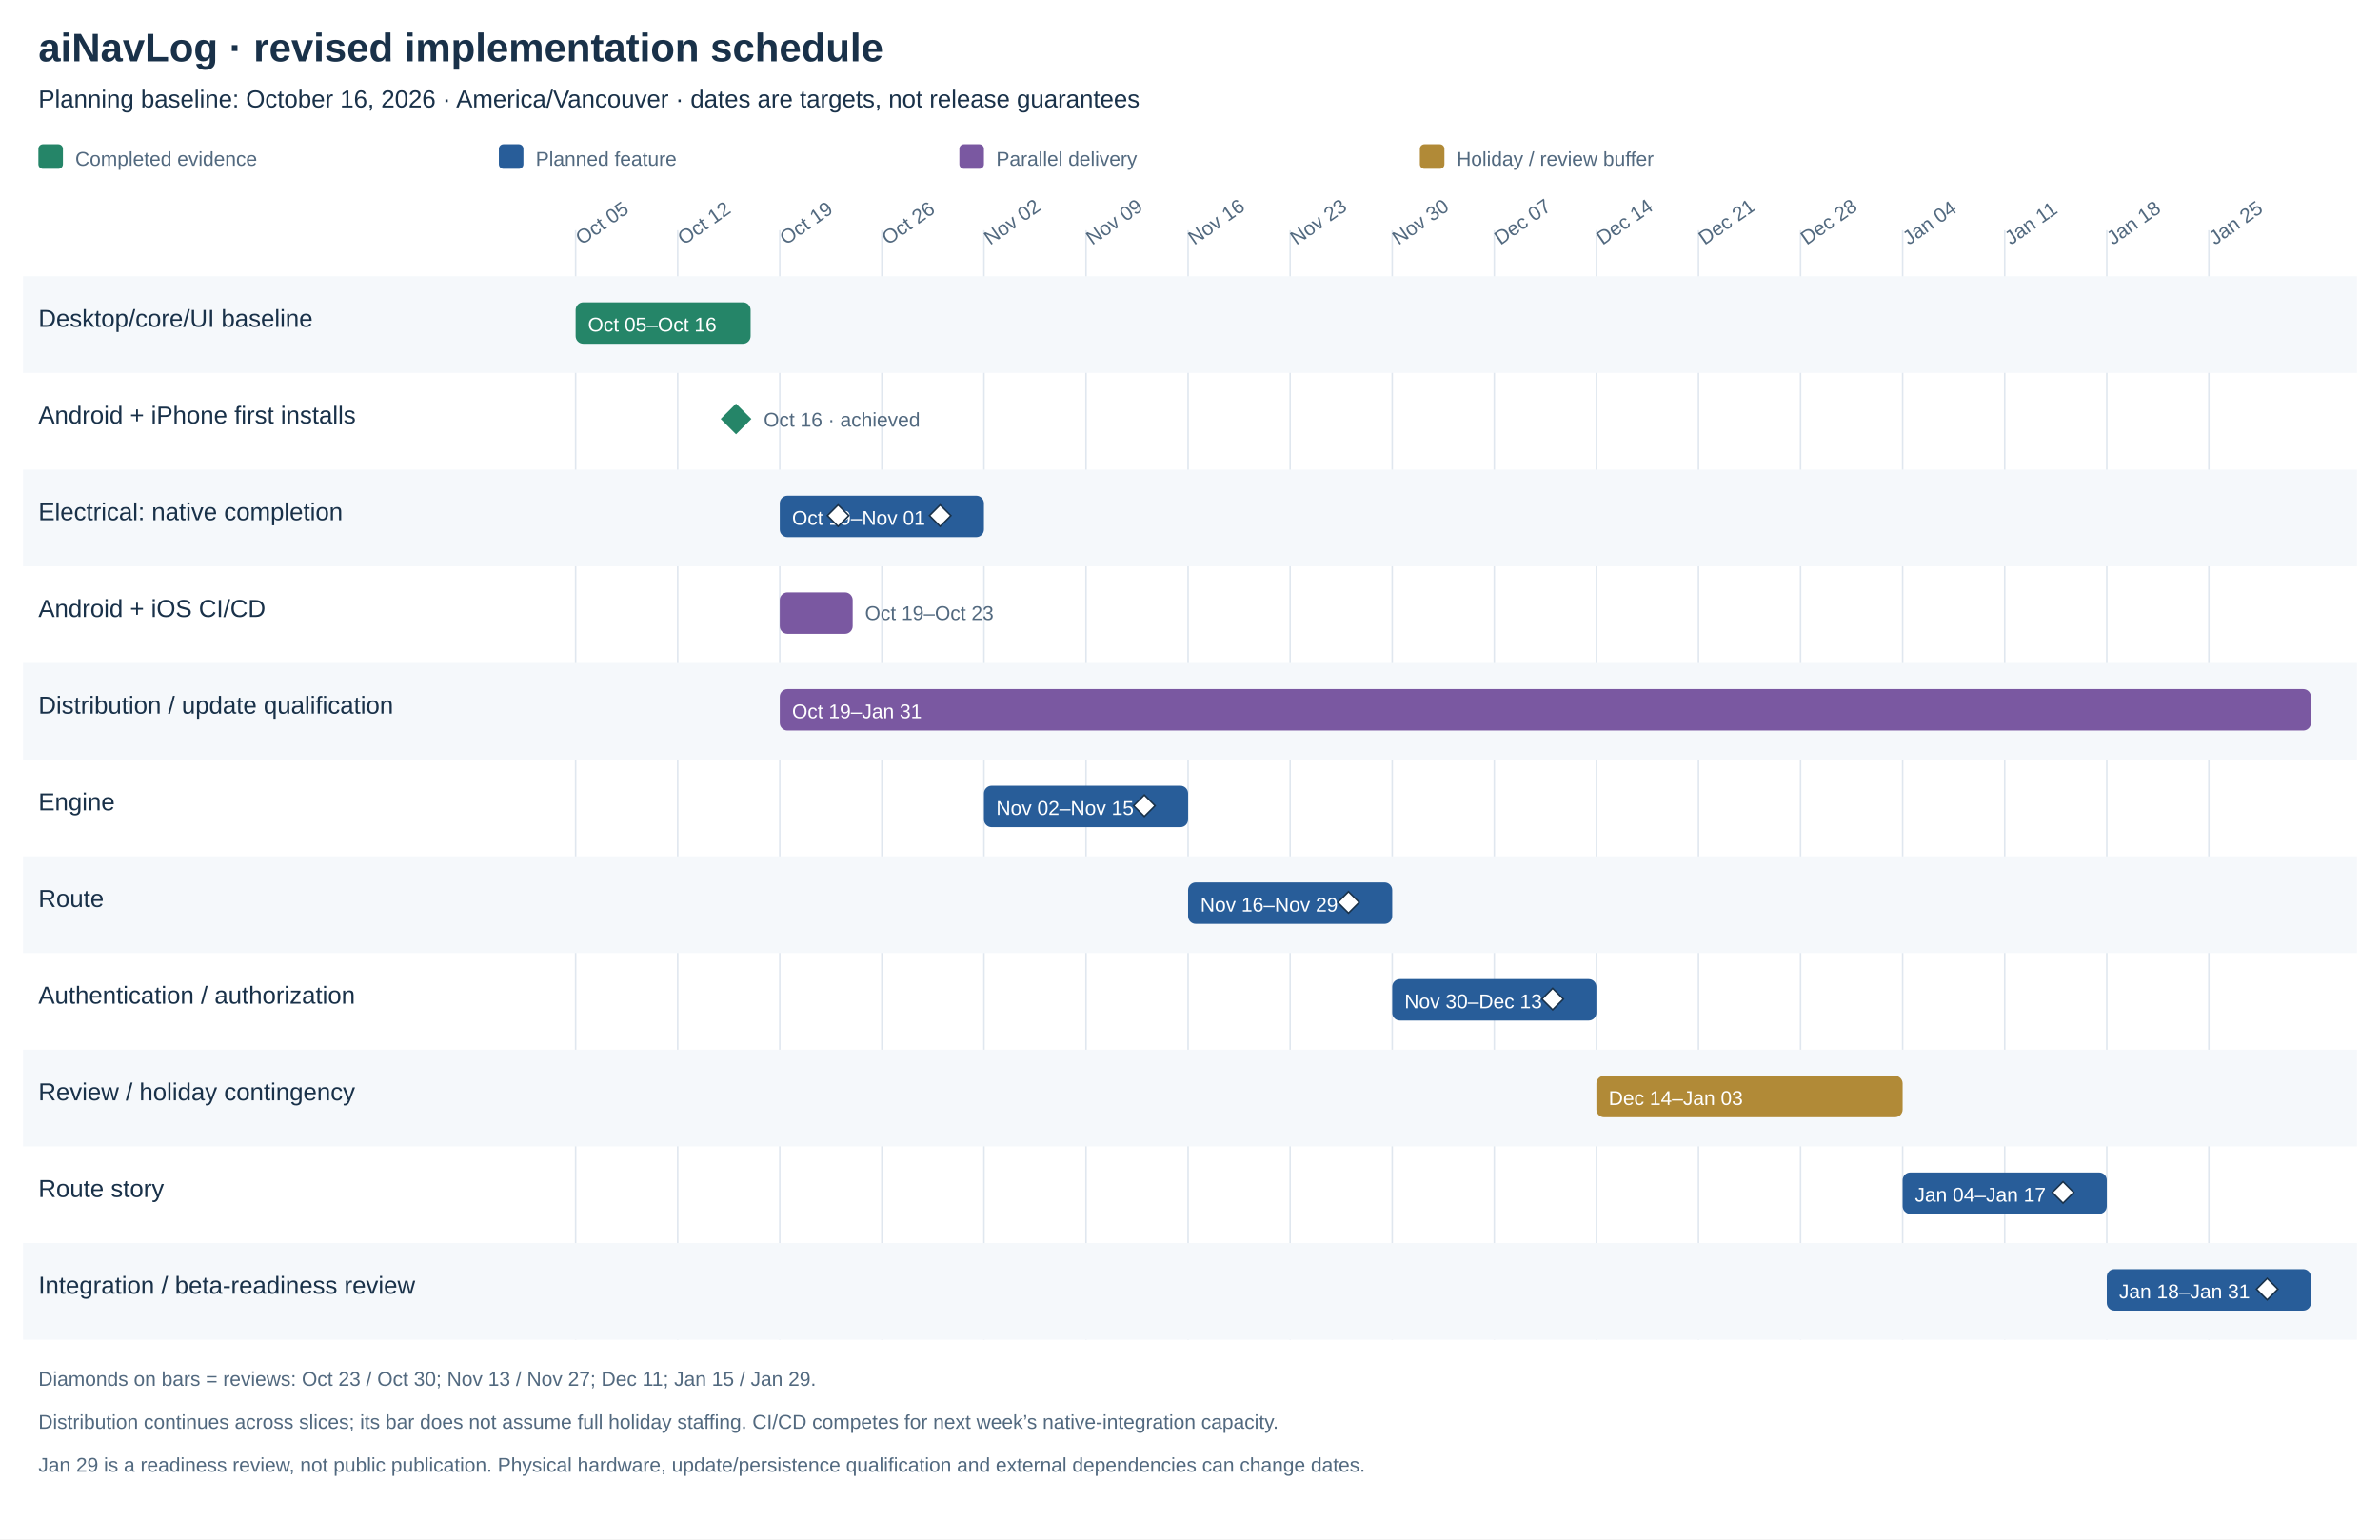
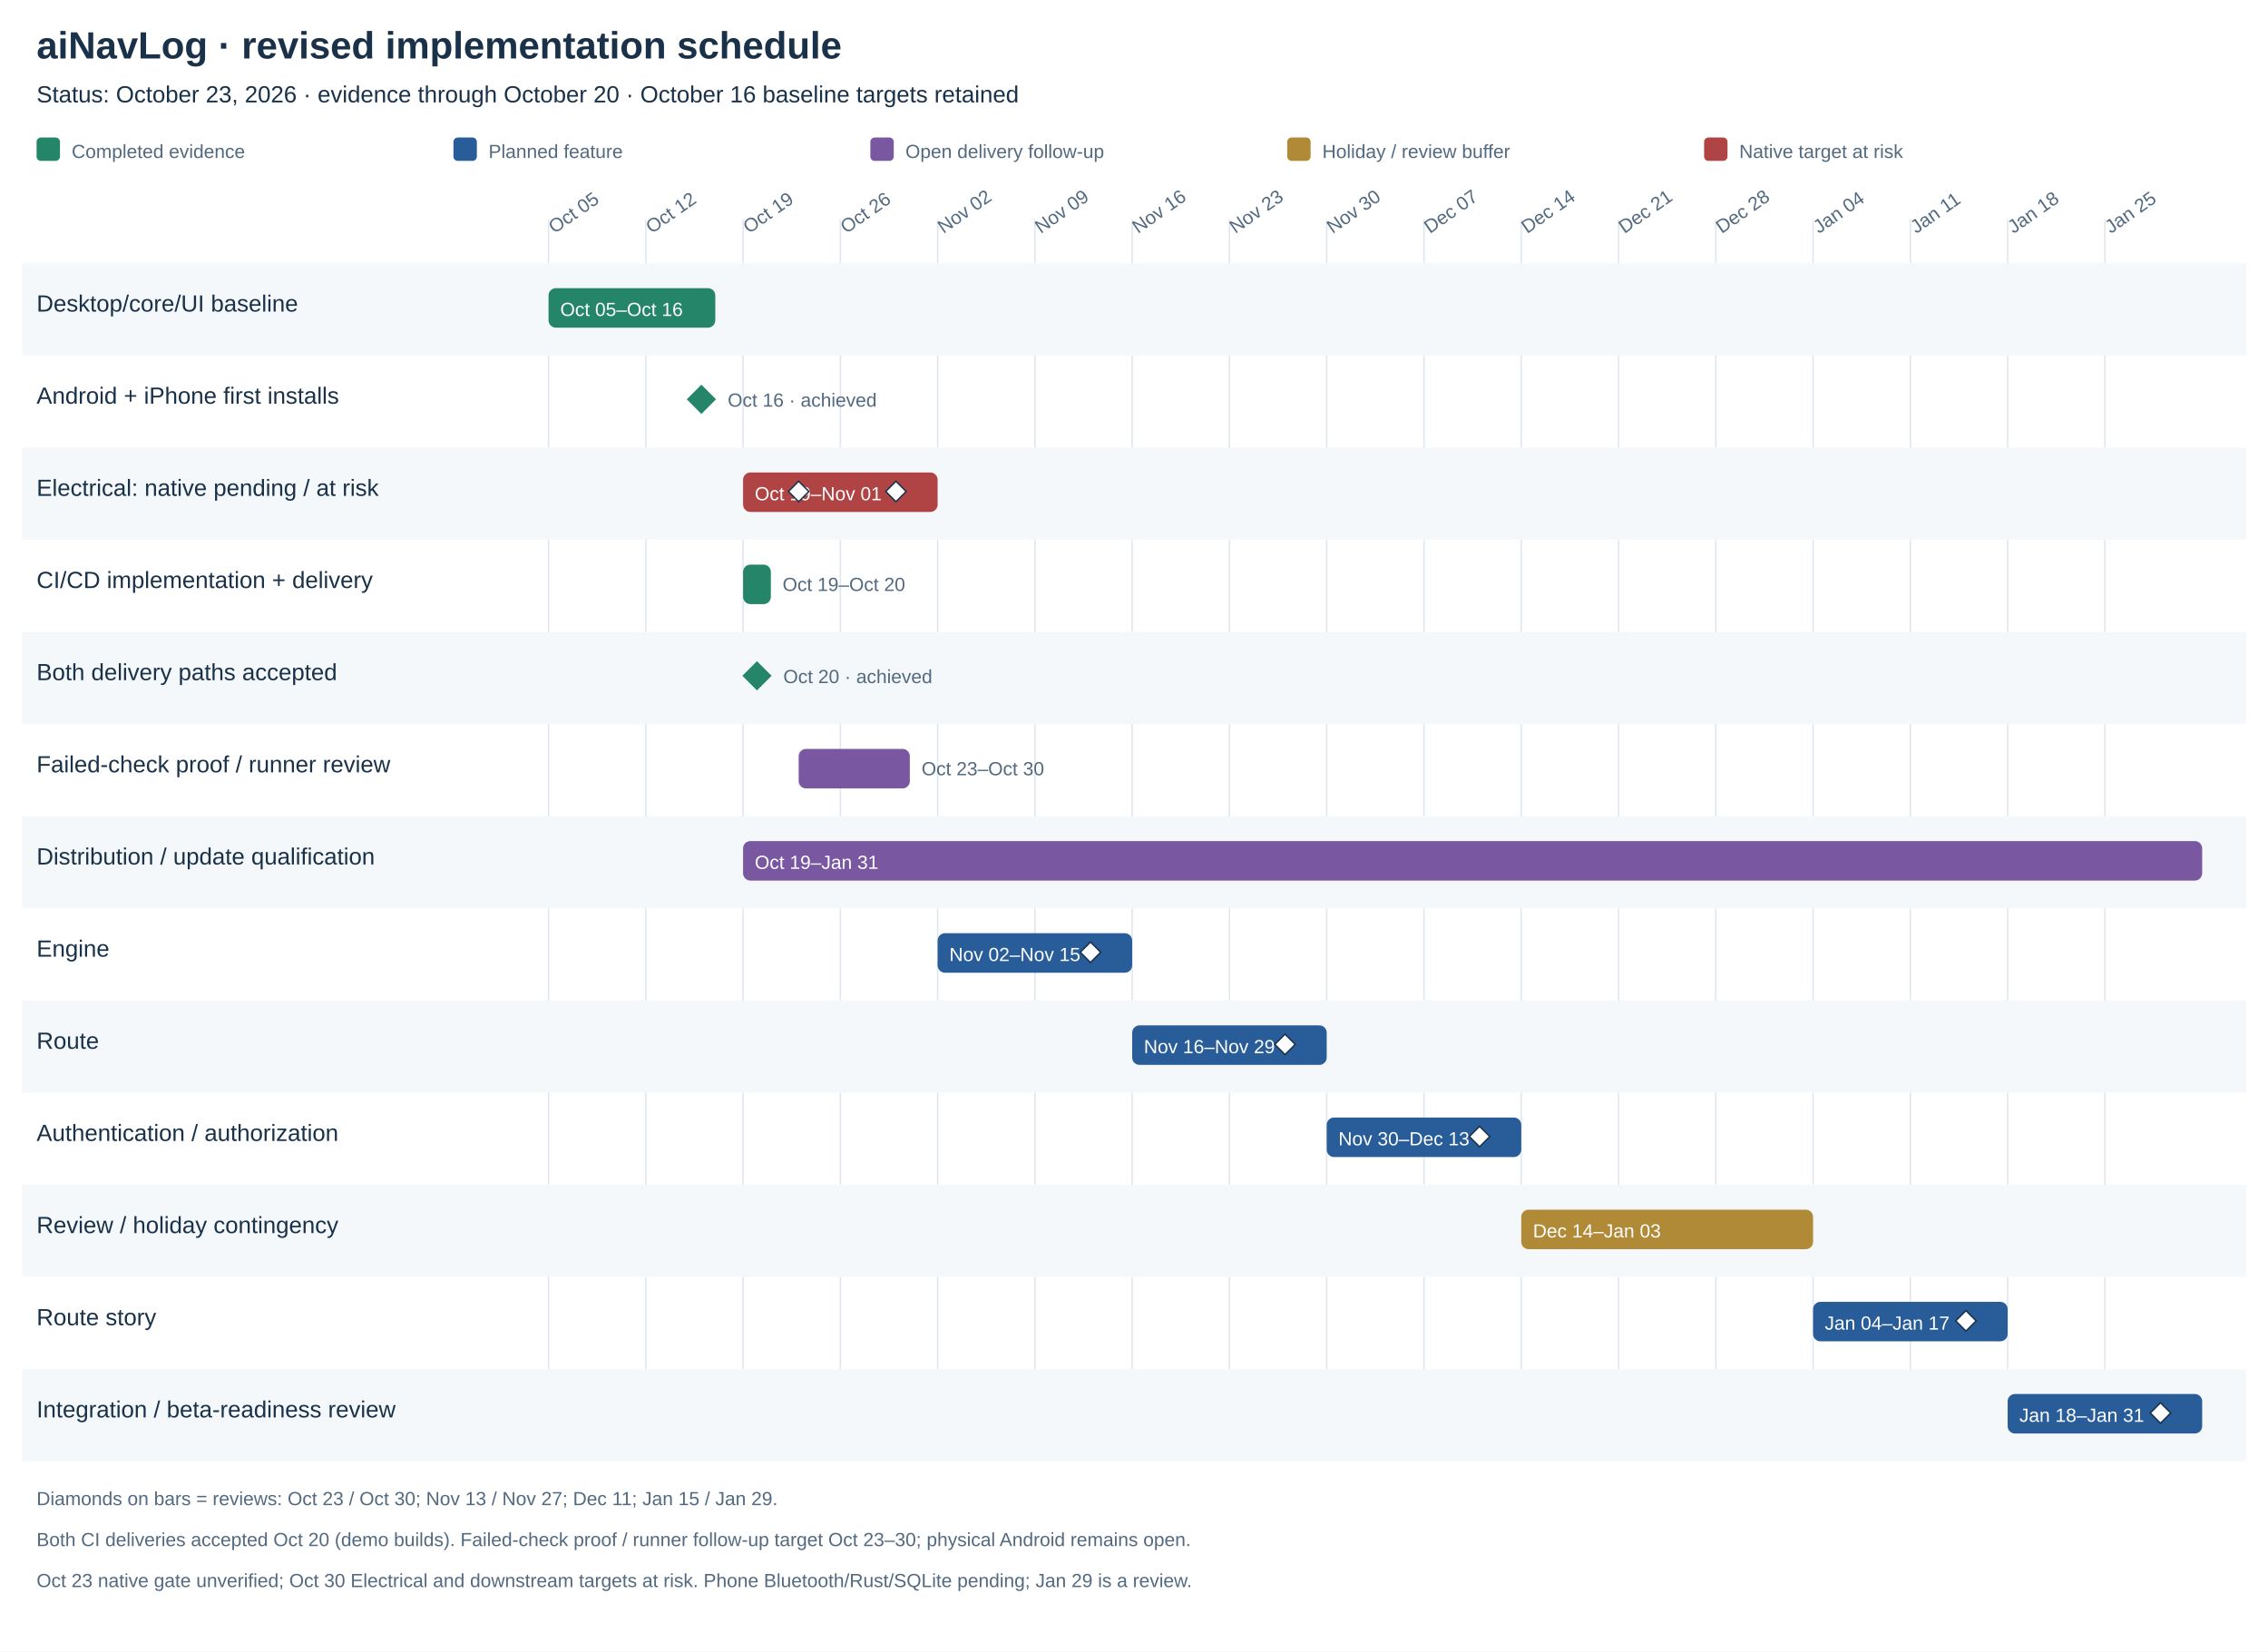
- <svg xmlns="http://www.w3.org/2000/svg" viewBox="0 0 1550.5 1003" role="img" aria-labelledby="title desc">
+ <svg xmlns="http://www.w3.org/2000/svg" viewBox="0 0 1550.5 1129" role="img" aria-labelledby="title desc">
  <style>text{font-family:Arial,sans-serif;fill:#193149}.h{font-size:26px;font-weight:bold}.label{font-size:16px}.small{font-size:13px;fill:#52697f}</style>
-   <rect width="1550.5" height="1003" fill="white" />
+   <rect width="1550.5" height="1129" fill="white" />
  <text x="25" y="40" class="h">aiNavLog · revised implementation schedule</text>
-   <text x="25" y="70" class="label">Planning baseline: October 16, 2026 · America/Vancouver · dates are targets, not release guarantees</text>
+   <text x="25" y="70" class="label">Status: October 23, 2026 · evidence through October 20 · October 16 baseline targets retained</text>
  <rect x="25" y="94" width="16" height="16" rx="3" fill="#258568" />
  <text x="49" y="108" class="small">Completed evidence</text>
-   <rect x="325" y="94" width="16" height="16" rx="3" fill="#285d99" />
-   <text x="349" y="108" class="small">Planned feature</text>
-   <rect x="625" y="94" width="16" height="16" rx="3" fill="#7a58a1" />
-   <text x="649" y="108" class="small">Parallel delivery</text>
-   <rect x="925" y="94" width="16" height="16" rx="3" fill="#b18a37" />
-   <text x="949" y="108" class="small">Holiday / review buffer</text>
-   <path d="M375.0 150V873" stroke="#e0e7ef" />
+   <rect x="310" y="94" width="16" height="16" rx="3" fill="#285d99" />
+   <text x="334" y="108" class="small">Planned feature</text>
+   <rect x="595" y="94" width="16" height="16" rx="3" fill="#7a58a1" />
+   <text x="619" y="108" class="small">Open delivery follow-up</text>
+   <rect x="880" y="94" width="16" height="16" rx="3" fill="#b18a37" />
+   <text x="904" y="108" class="small">Holiday / review buffer</text>
+   <rect x="1165" y="94" width="16" height="16" rx="3" fill="#b04444" />
+   <text x="1189" y="108" class="small">Native target at risk</text>
+   <path d="M375.0 150V999" stroke="#e0e7ef" />
  <text transform="translate(379.0,160) rotate(-35)" class="small">Oct 05</text>
-   <path d="M441.5 150V873" stroke="#e0e7ef" />
+   <path d="M441.5 150V999" stroke="#e0e7ef" />
  <text transform="translate(445.5,160) rotate(-35)" class="small">Oct 12</text>
-   <path d="M508.0 150V873" stroke="#e0e7ef" />
+   <path d="M508.0 150V999" stroke="#e0e7ef" />
  <text transform="translate(512.0,160) rotate(-35)" class="small">Oct 19</text>
-   <path d="M574.5 150V873" stroke="#e0e7ef" />
+   <path d="M574.5 150V999" stroke="#e0e7ef" />
  <text transform="translate(578.5,160) rotate(-35)" class="small">Oct 26</text>
-   <path d="M641.0 150V873" stroke="#e0e7ef" />
+   <path d="M641.0 150V999" stroke="#e0e7ef" />
  <text transform="translate(645.0,160) rotate(-35)" class="small">Nov 02</text>
-   <path d="M707.5 150V873" stroke="#e0e7ef" />
+   <path d="M707.5 150V999" stroke="#e0e7ef" />
  <text transform="translate(711.5,160) rotate(-35)" class="small">Nov 09</text>
-   <path d="M774.0 150V873" stroke="#e0e7ef" />
+   <path d="M774.0 150V999" stroke="#e0e7ef" />
  <text transform="translate(778.0,160) rotate(-35)" class="small">Nov 16</text>
-   <path d="M840.5 150V873" stroke="#e0e7ef" />
+   <path d="M840.5 150V999" stroke="#e0e7ef" />
  <text transform="translate(844.5,160) rotate(-35)" class="small">Nov 23</text>
-   <path d="M907.0 150V873" stroke="#e0e7ef" />
+   <path d="M907.0 150V999" stroke="#e0e7ef" />
  <text transform="translate(911.0,160) rotate(-35)" class="small">Nov 30</text>
-   <path d="M973.5 150V873" stroke="#e0e7ef" />
+   <path d="M973.5 150V999" stroke="#e0e7ef" />
  <text transform="translate(977.5,160) rotate(-35)" class="small">Dec 07</text>
-   <path d="M1040.0 150V873" stroke="#e0e7ef" />
+   <path d="M1040.0 150V999" stroke="#e0e7ef" />
  <text transform="translate(1044.0,160) rotate(-35)" class="small">Dec 14</text>
-   <path d="M1106.5 150V873" stroke="#e0e7ef" />
+   <path d="M1106.5 150V999" stroke="#e0e7ef" />
  <text transform="translate(1110.5,160) rotate(-35)" class="small">Dec 21</text>
-   <path d="M1173.0 150V873" stroke="#e0e7ef" />
+   <path d="M1173.0 150V999" stroke="#e0e7ef" />
  <text transform="translate(1177.0,160) rotate(-35)" class="small">Dec 28</text>
-   <path d="M1239.5 150V873" stroke="#e0e7ef" />
+   <path d="M1239.5 150V999" stroke="#e0e7ef" />
  <text transform="translate(1243.5,160) rotate(-35)" class="small">Jan 04</text>
-   <path d="M1306.0 150V873" stroke="#e0e7ef" />
+   <path d="M1306.0 150V999" stroke="#e0e7ef" />
  <text transform="translate(1310.0,160) rotate(-35)" class="small">Jan 11</text>
-   <path d="M1372.5 150V873" stroke="#e0e7ef" />
+   <path d="M1372.5 150V999" stroke="#e0e7ef" />
  <text transform="translate(1376.5,160) rotate(-35)" class="small">Jan 18</text>
-   <path d="M1439.0 150V873" stroke="#e0e7ef" />
+   <path d="M1439.0 150V999" stroke="#e0e7ef" />
  <text transform="translate(1443.0,160) rotate(-35)" class="small">Jan 25</text>
  <rect x="15" y="180" width="1520.5" height="63" fill="#f5f8fb" />
  <text x="25" y="213" class="label">Desktop/core/UI baseline</text>
  <rect x="375.0" y="197" width="114.0" height="27" rx="5" fill="#258568" />
  <text x="383.0" y="216" style="font:13px Arial;fill:white">Oct 05–Oct 16</text>
  <text x="25" y="276" class="label">Android + iPhone first installs</text>
  <path d="M479.5 263l10 10-10 10-10-10Z" fill="#258568" />
  <text x="497.5" y="278" class="small">Oct 16 · achieved</text>
  <rect x="15" y="306" width="1520.5" height="63" fill="#f5f8fb" />
-   <text x="25" y="339" class="label">Electrical: native completion</text>
-   <rect x="508.0" y="323" width="133.0" height="27" rx="5" fill="#285d99" />
+   <text x="25" y="339" class="label">Electrical: native pending / at risk</text>
+   <rect x="508.0" y="323" width="133.0" height="27" rx="5" fill="#b04444" />
  <text x="516.0" y="342" style="font:13px Arial;fill:white">Oct 19–Nov 01</text>
-   <text x="25" y="402" class="label">Android + iOS CI/CD</text>
-   <rect x="508.0" y="386" width="47.5" height="27" rx="5" fill="#7a58a1" />
-   <text x="563.5" y="404" class="small">Oct 19–Oct 23</text>
+   <text x="25" y="402" class="label">CI/CD implementation + delivery</text>
+   <rect x="508.0" y="386" width="19.0" height="27" rx="5" fill="#258568" />
+   <text x="535.0" y="404" class="small">Oct 19–Oct 20</text>
  <rect x="15" y="432" width="1520.5" height="63" fill="#f5f8fb" />
-   <text x="25" y="465" class="label">Distribution / update qualification</text>
-   <rect x="508.0" y="449" width="997.5" height="27" rx="5" fill="#7a58a1" />
-   <text x="516.0" y="468" style="font:13px Arial;fill:white">Oct 19–Jan 31</text>
-   <text x="25" y="528" class="label">Engine</text>
-   <rect x="641.0" y="512" width="133.0" height="27" rx="5" fill="#285d99" />
-   <text x="649.0" y="531" style="font:13px Arial;fill:white">Nov 02–Nov 15</text>
+   <text x="25" y="465" class="label">Both delivery paths accepted</text>
+   <path d="M517.5 452l10 10-10 10-10-10Z" fill="#258568" />
+   <text x="535.5" y="467" class="small">Oct 20 · achieved</text>
+   <text x="25" y="528" class="label">Failed-check proof / runner review</text>
+   <rect x="546.0" y="512" width="76.0" height="27" rx="5" fill="#7a58a1" />
+   <text x="630.0" y="530" class="small">Oct 23–Oct 30</text>
  <rect x="15" y="558" width="1520.5" height="63" fill="#f5f8fb" />
-   <text x="25" y="591" class="label">Route</text>
-   <rect x="774.0" y="575" width="133.0" height="27" rx="5" fill="#285d99" />
-   <text x="782.0" y="594" style="font:13px Arial;fill:white">Nov 16–Nov 29</text>
-   <text x="25" y="654" class="label">Authentication / authorization</text>
-   <rect x="907.0" y="638" width="133.0" height="27" rx="5" fill="#285d99" />
-   <text x="915.0" y="657" style="font:13px Arial;fill:white">Nov 30–Dec 13</text>
+   <text x="25" y="591" class="label">Distribution / update qualification</text>
+   <rect x="508.0" y="575" width="997.5" height="27" rx="5" fill="#7a58a1" />
+   <text x="516.0" y="594" style="font:13px Arial;fill:white">Oct 19–Jan 31</text>
+   <text x="25" y="654" class="label">Engine</text>
+   <rect x="641.0" y="638" width="133.0" height="27" rx="5" fill="#285d99" />
+   <text x="649.0" y="657" style="font:13px Arial;fill:white">Nov 02–Nov 15</text>
  <rect x="15" y="684" width="1520.5" height="63" fill="#f5f8fb" />
-   <text x="25" y="717" class="label">Review / holiday contingency</text>
-   <rect x="1040.0" y="701" width="199.5" height="27" rx="5" fill="#b18a37" />
-   <text x="1048.0" y="720" style="font:13px Arial;fill:white">Dec 14–Jan 03</text>
-   <text x="25" y="780" class="label">Route story</text>
-   <rect x="1239.5" y="764" width="133.0" height="27" rx="5" fill="#285d99" />
-   <text x="1247.5" y="783" style="font:13px Arial;fill:white">Jan 04–Jan 17</text>
+   <text x="25" y="717" class="label">Route</text>
+   <rect x="774.0" y="701" width="133.0" height="27" rx="5" fill="#285d99" />
+   <text x="782.0" y="720" style="font:13px Arial;fill:white">Nov 16–Nov 29</text>
+   <text x="25" y="780" class="label">Authentication / authorization</text>
+   <rect x="907.0" y="764" width="133.0" height="27" rx="5" fill="#285d99" />
+   <text x="915.0" y="783" style="font:13px Arial;fill:white">Nov 30–Dec 13</text>
  <rect x="15" y="810" width="1520.5" height="63" fill="#f5f8fb" />
-   <text x="25" y="843" class="label">Integration / beta-readiness review</text>
-   <rect x="1372.5" y="827" width="133.0" height="27" rx="5" fill="#285d99" />
-   <text x="1380.5" y="846" style="font:13px Arial;fill:white">Jan 18–Jan 31</text>
+   <text x="25" y="843" class="label">Review / holiday contingency</text>
+   <rect x="1040.0" y="827" width="199.5" height="27" rx="5" fill="#b18a37" />
+   <text x="1048.0" y="846" style="font:13px Arial;fill:white">Dec 14–Jan 03</text>
+   <text x="25" y="906" class="label">Route story</text>
+   <rect x="1239.5" y="890" width="133.0" height="27" rx="5" fill="#285d99" />
+   <text x="1247.5" y="909" style="font:13px Arial;fill:white">Jan 04–Jan 17</text>
+   <rect x="15" y="936" width="1520.5" height="63" fill="#f5f8fb" />
+   <text x="25" y="969" class="label">Integration / beta-readiness review</text>
+   <rect x="1372.5" y="953" width="133.0" height="27" rx="5" fill="#285d99" />
+   <text x="1380.5" y="972" style="font:13px Arial;fill:white">Jan 18–Jan 31</text>
  <path d="M546.0 329l7 7-7 7-7-7Z" fill="white" stroke="#193149" />
  <path d="M612.5 329l7 7-7 7-7-7Z" fill="white" stroke="#193149" />
-   <path d="M745.5 518l7 7-7 7-7-7Z" fill="white" stroke="#193149" />
-   <path d="M878.5 581l7 7-7 7-7-7Z" fill="white" stroke="#193149" />
-   <path d="M1011.5 644l7 7-7 7-7-7Z" fill="white" stroke="#193149" />
-   <path d="M1344.0 770l7 7-7 7-7-7Z" fill="white" stroke="#193149" />
-   <path d="M1477.0 833l7 7-7 7-7-7Z" fill="white" stroke="#193149" />
-   <text x="25" y="903" class="small">Diamonds on bars = reviews: Oct 23 / Oct 30; Nov 13 / Nov 27; Dec 11; Jan 15 / Jan 29.</text>
-   <text x="25" y="931" class="small">Distribution continues across slices; its bar does not assume full holiday staffing. CI/CD competes for next week’s native-integration capacity.</text>
-   <text x="25" y="959" class="small">Jan 29 is a readiness review, not public publication. Physical hardware, update/persistence qualification and external dependencies can change dates.</text>
+   <path d="M745.5 644l7 7-7 7-7-7Z" fill="white" stroke="#193149" />
+   <path d="M878.5 707l7 7-7 7-7-7Z" fill="white" stroke="#193149" />
+   <path d="M1011.5 770l7 7-7 7-7-7Z" fill="white" stroke="#193149" />
+   <path d="M1344.0 896l7 7-7 7-7-7Z" fill="white" stroke="#193149" />
+   <path d="M1477.0 959l7 7-7 7-7-7Z" fill="white" stroke="#193149" />
+   <text x="25" y="1029" class="small">Diamonds on bars = reviews: Oct 23 / Oct 30; Nov 13 / Nov 27; Dec 11; Jan 15 / Jan 29.</text>
+   <text x="25" y="1057" class="small">Both CI deliveries accepted Oct 20 (demo builds). Failed-check proof / runner follow-up target Oct 23–30; physical Android remains open.</text>
+   <text x="25" y="1085" class="small">Oct 23 native gate unverified; Oct 30 Electrical and downstream targets at risk. Phone Bluetooth/Rust/SQLite pending; Jan 29 is a review.</text>
</svg>
